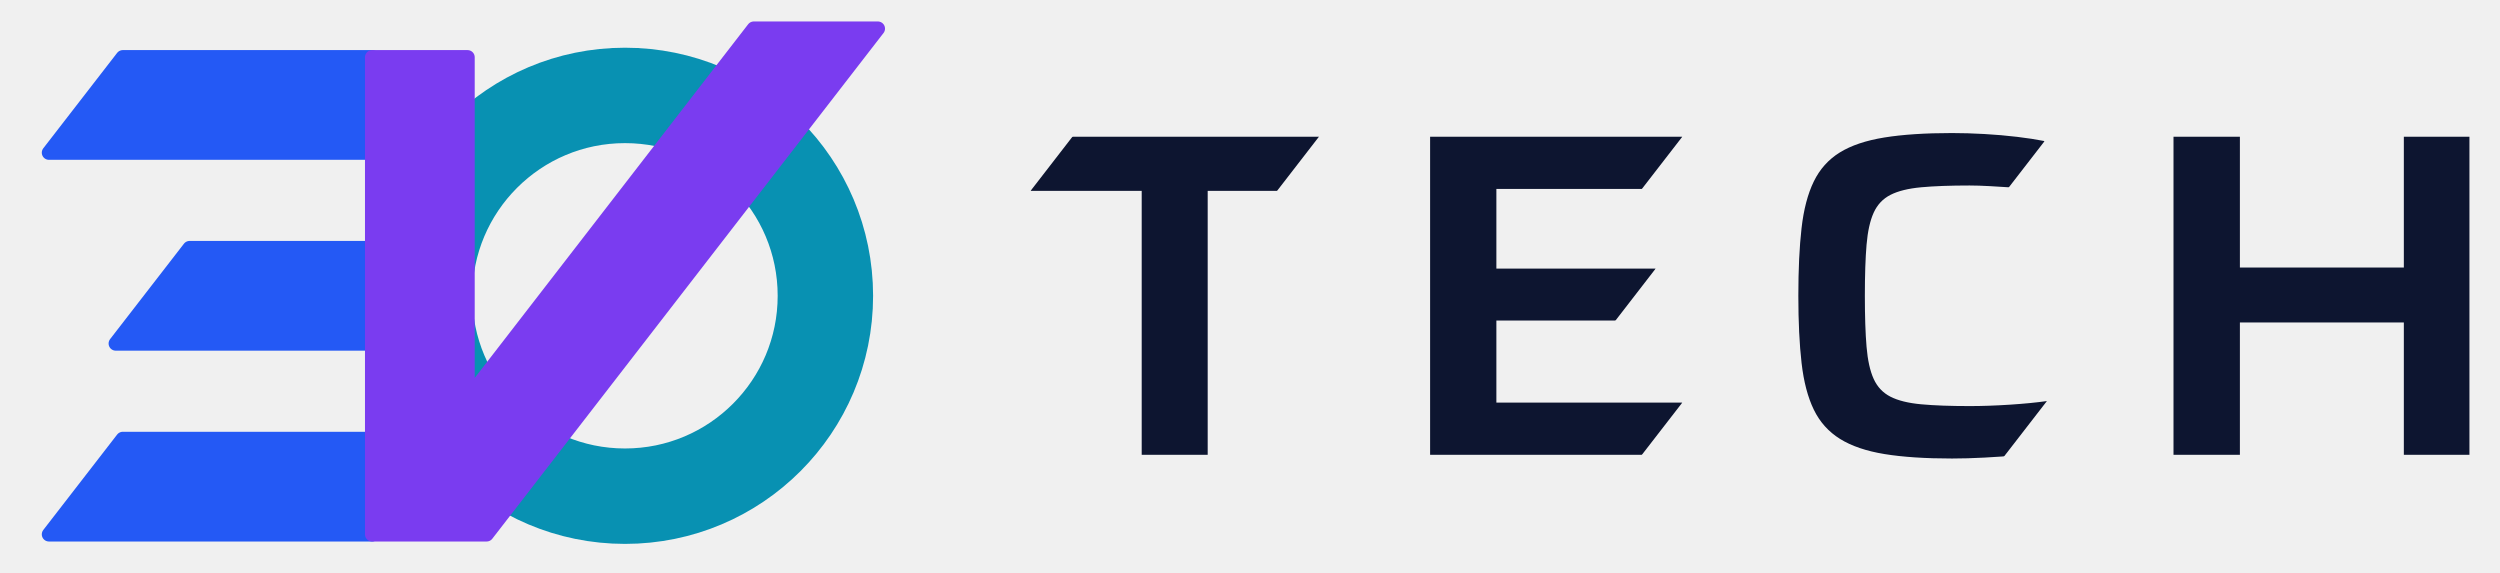
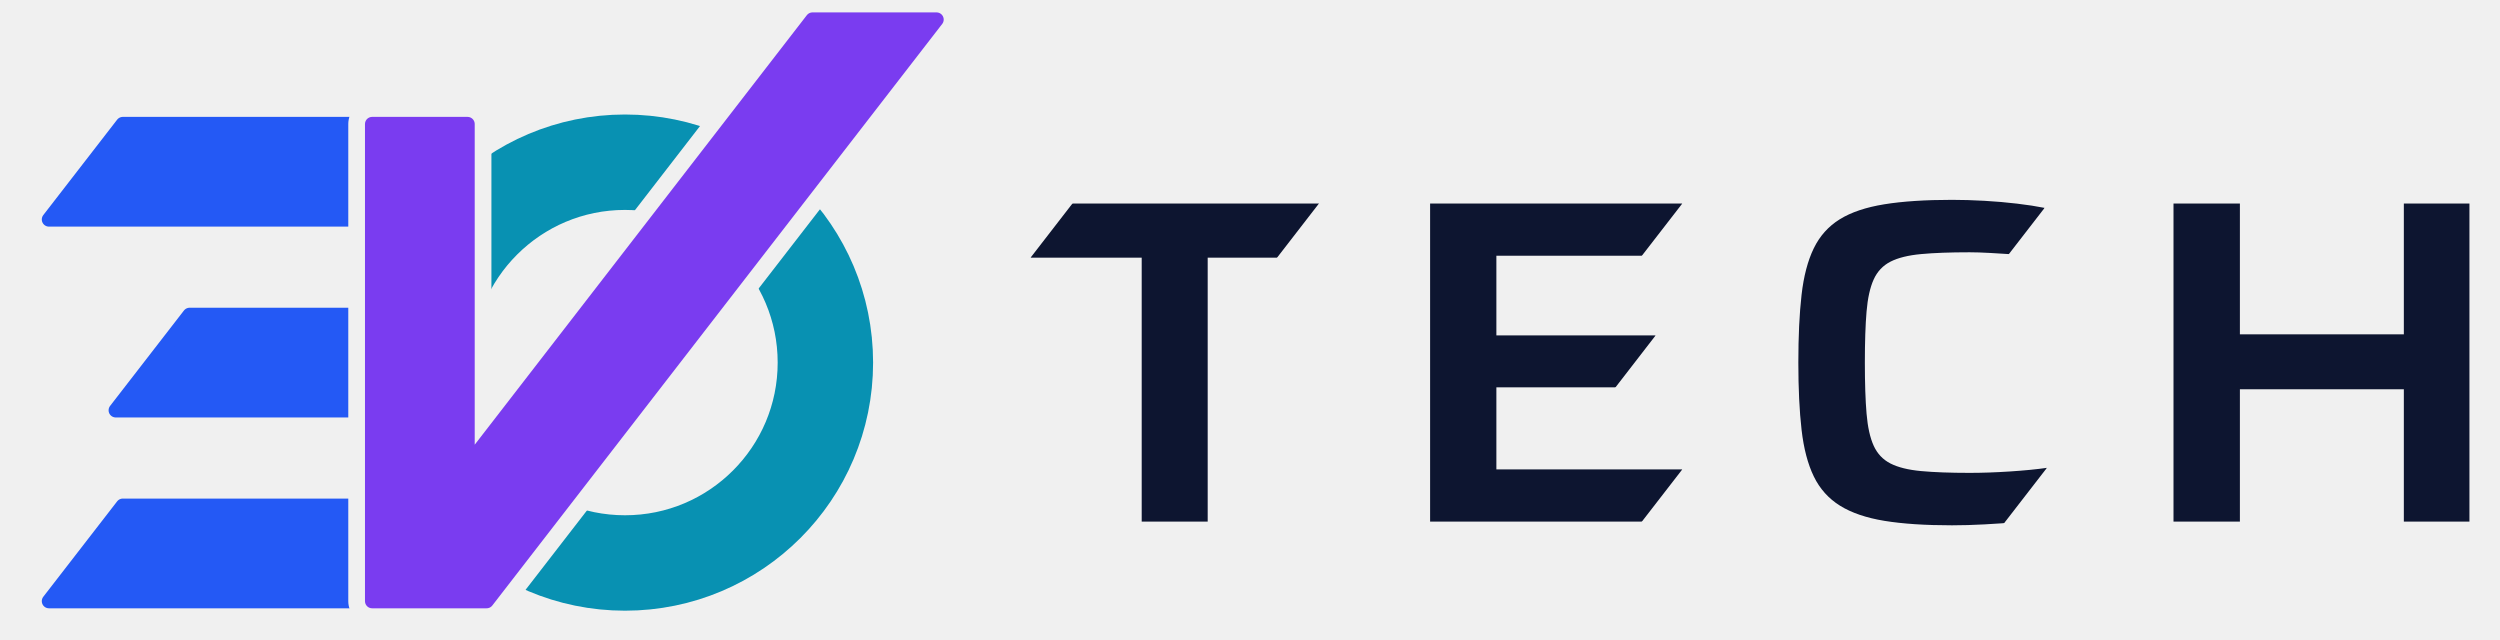
- <svg xmlns="http://www.w3.org/2000/svg" viewBox="-6 -2 524 120" role="img" aria-label="3VOtech logo, horizontal, color, for light grounds">
-   <svg x="0" y="0" width="184" height="116" viewBox="-12 -10 184 116">
-     <g style="isolation:isolate">
+ <svg xmlns="http://www.w3.org/2000/svg" viewBox="-6 -16 524 134" role="img" aria-label="3VOtech logo, horizontal, color, for light grounds">
+   <svg x="0" y="0" width="184" height="116" viewBox="-12 -10 184 116" overflow="visible">
+     <mask id="knock-h" maskUnits="userSpaceOnUse" x="-30" y="-60" width="260" height="180">
+       <rect x="-30" y="-60" width="260" height="180" fill="#fff" />
+       <path d="M60 0H80V71.6L152.3 -21.9H178.3L84 100H60Z" fill="#000" stroke="#000" stroke-width="10" stroke-linejoin="round" />
+     </mask>
+     <g mask="url(#knock-h)">
      <circle cx="113" cy="50" r="42" fill="none" stroke-width="20" stroke="#0891B2" />
      <path d="M7.74 0H60V20H-7.74Z" fill="#2459F5" stroke="#2459F5" stroke-width="3" stroke-linejoin="round" />
      <path d="M21.74 40H60V60H6.26Z" fill="#2459F5" stroke="#2459F5" stroke-width="3" stroke-linejoin="round" />
      <path d="M7.74 80H60V100H-7.74Z" fill="#2459F5" stroke="#2459F5" stroke-width="3" stroke-linejoin="round" />
-       <path d="M60 0H80V71.6L140 -6H166L84 100H60Z" fill="#7A3CF0" stroke="#7A3CF0" stroke-width="3" stroke-linejoin="round" />
-       <rect x="60" y="0" width="20" height="100" fill="#7A3CF0" />
    </g>
+     <path d="M60 0H80V71.6L152.3 -21.9H178.3L84 100H60Z" fill="#7A3CF0" stroke="#7A3CF0" stroke-width="3" stroke-linejoin="round" />
  </svg>
  <g transform="translate(207.18 93.33) scale(0.0969)">
    <mask id="cut-h" maskUnits="userSpaceOnUse" x="-500" y="-1200" width="4142" height="1700">
      <rect x="-500" y="-1200" width="4142" height="1700" fill="#fff" />
      <path d="M130.6 -702.1L-0.9 -702.1L-0.9 -556.9L18.3 -556.9ZM663.8 -702.1L683.0 -702.1L683.0 -556.9L551.5 -556.9ZM1449.3 -701.5L1468.8 -701.5L1468.8 -561.6L1341.0 -561.6ZM1391.6 -416.2L1411.2 -416.2L1411.2 -277.0L1284.0 -277.0ZM1449.3 -126.4L1468.8 -126.4L1468.8 13.5L1341.0 13.5ZM2232.5 -691.4L2252.6 -691.4L2252.6 -558.9L2130.0 -558.9ZM2237.8 -129.5L2257.6 -129.5L2257.6 7.1L2132.1 7.1Z" fill="#000" />
    </mask>
    <g mask="url(#cut-h)">
      <path d="M269.55 0.0V-570.91H29.152V-688.0H652.961V-570.91H412.298V0.0ZM893.399 0.0V-688.0H1438.792V-575.098H1036.75V-402.753H1381.213V-290.511H1036.75V-112.902H1438.792V0.0ZM2022.284 8.0Q1935.359 8.0 1876.331 -1.632Q1817.303 -11.264 1780.105 -34.396Q1742.907 -57.528 1723.407 -97.594Q1703.907 -137.66 1696.907 -198.528Q1689.907 -259.396 1689.907 -344.0Q1689.907 -429.472 1696.841 -490.274Q1703.775 -551.076 1723.275 -591.142Q1742.775 -631.208 1779.539 -653.972Q1816.303 -676.736 1875.765 -686.368Q1935.227 -696.0 2022.284 -696.0Q2055.68 -696.0 2092.274 -693.934Q2128.868 -691.868 2162.962 -687.802Q2197.056 -683.736 2222.584 -678.604V-571.702Q2191.416 -575.702 2160.85 -577.702Q2130.284 -579.702 2104.67 -581.136Q2079.056 -582.57 2060.376 -582.57Q1997.413 -582.57 1955.591 -578.702Q1913.77 -574.834 1889.222 -562.296Q1864.674 -549.758 1852.901 -523.814Q1841.127 -497.871 1837.457 -454.351Q1833.787 -410.831 1833.787 -344.0Q1833.787 -277.169 1837.457 -233.583Q1841.127 -189.997 1852.901 -164.12Q1864.674 -138.242 1889.222 -125.704Q1913.77 -113.166 1955.591 -109.298Q1997.413 -105.43 2060.376 -105.43Q2100.584 -105.43 2147.018 -108.43Q2193.452 -111.43 2227.584 -116.298V-6.132Q2200.584 -2.132 2165.188 0.934Q2129.792 4.0 2092.5 6.0Q2055.208 8.0 2022.284 8.0ZM2501.399 0.0V-688.0H2645.014V-405.073H2999.648V-688.0H3141.528V0.0H2999.648V-286.267H2645.014V0.0Z" fill="#0D1530" />
    </g>
  </g>
</svg>
